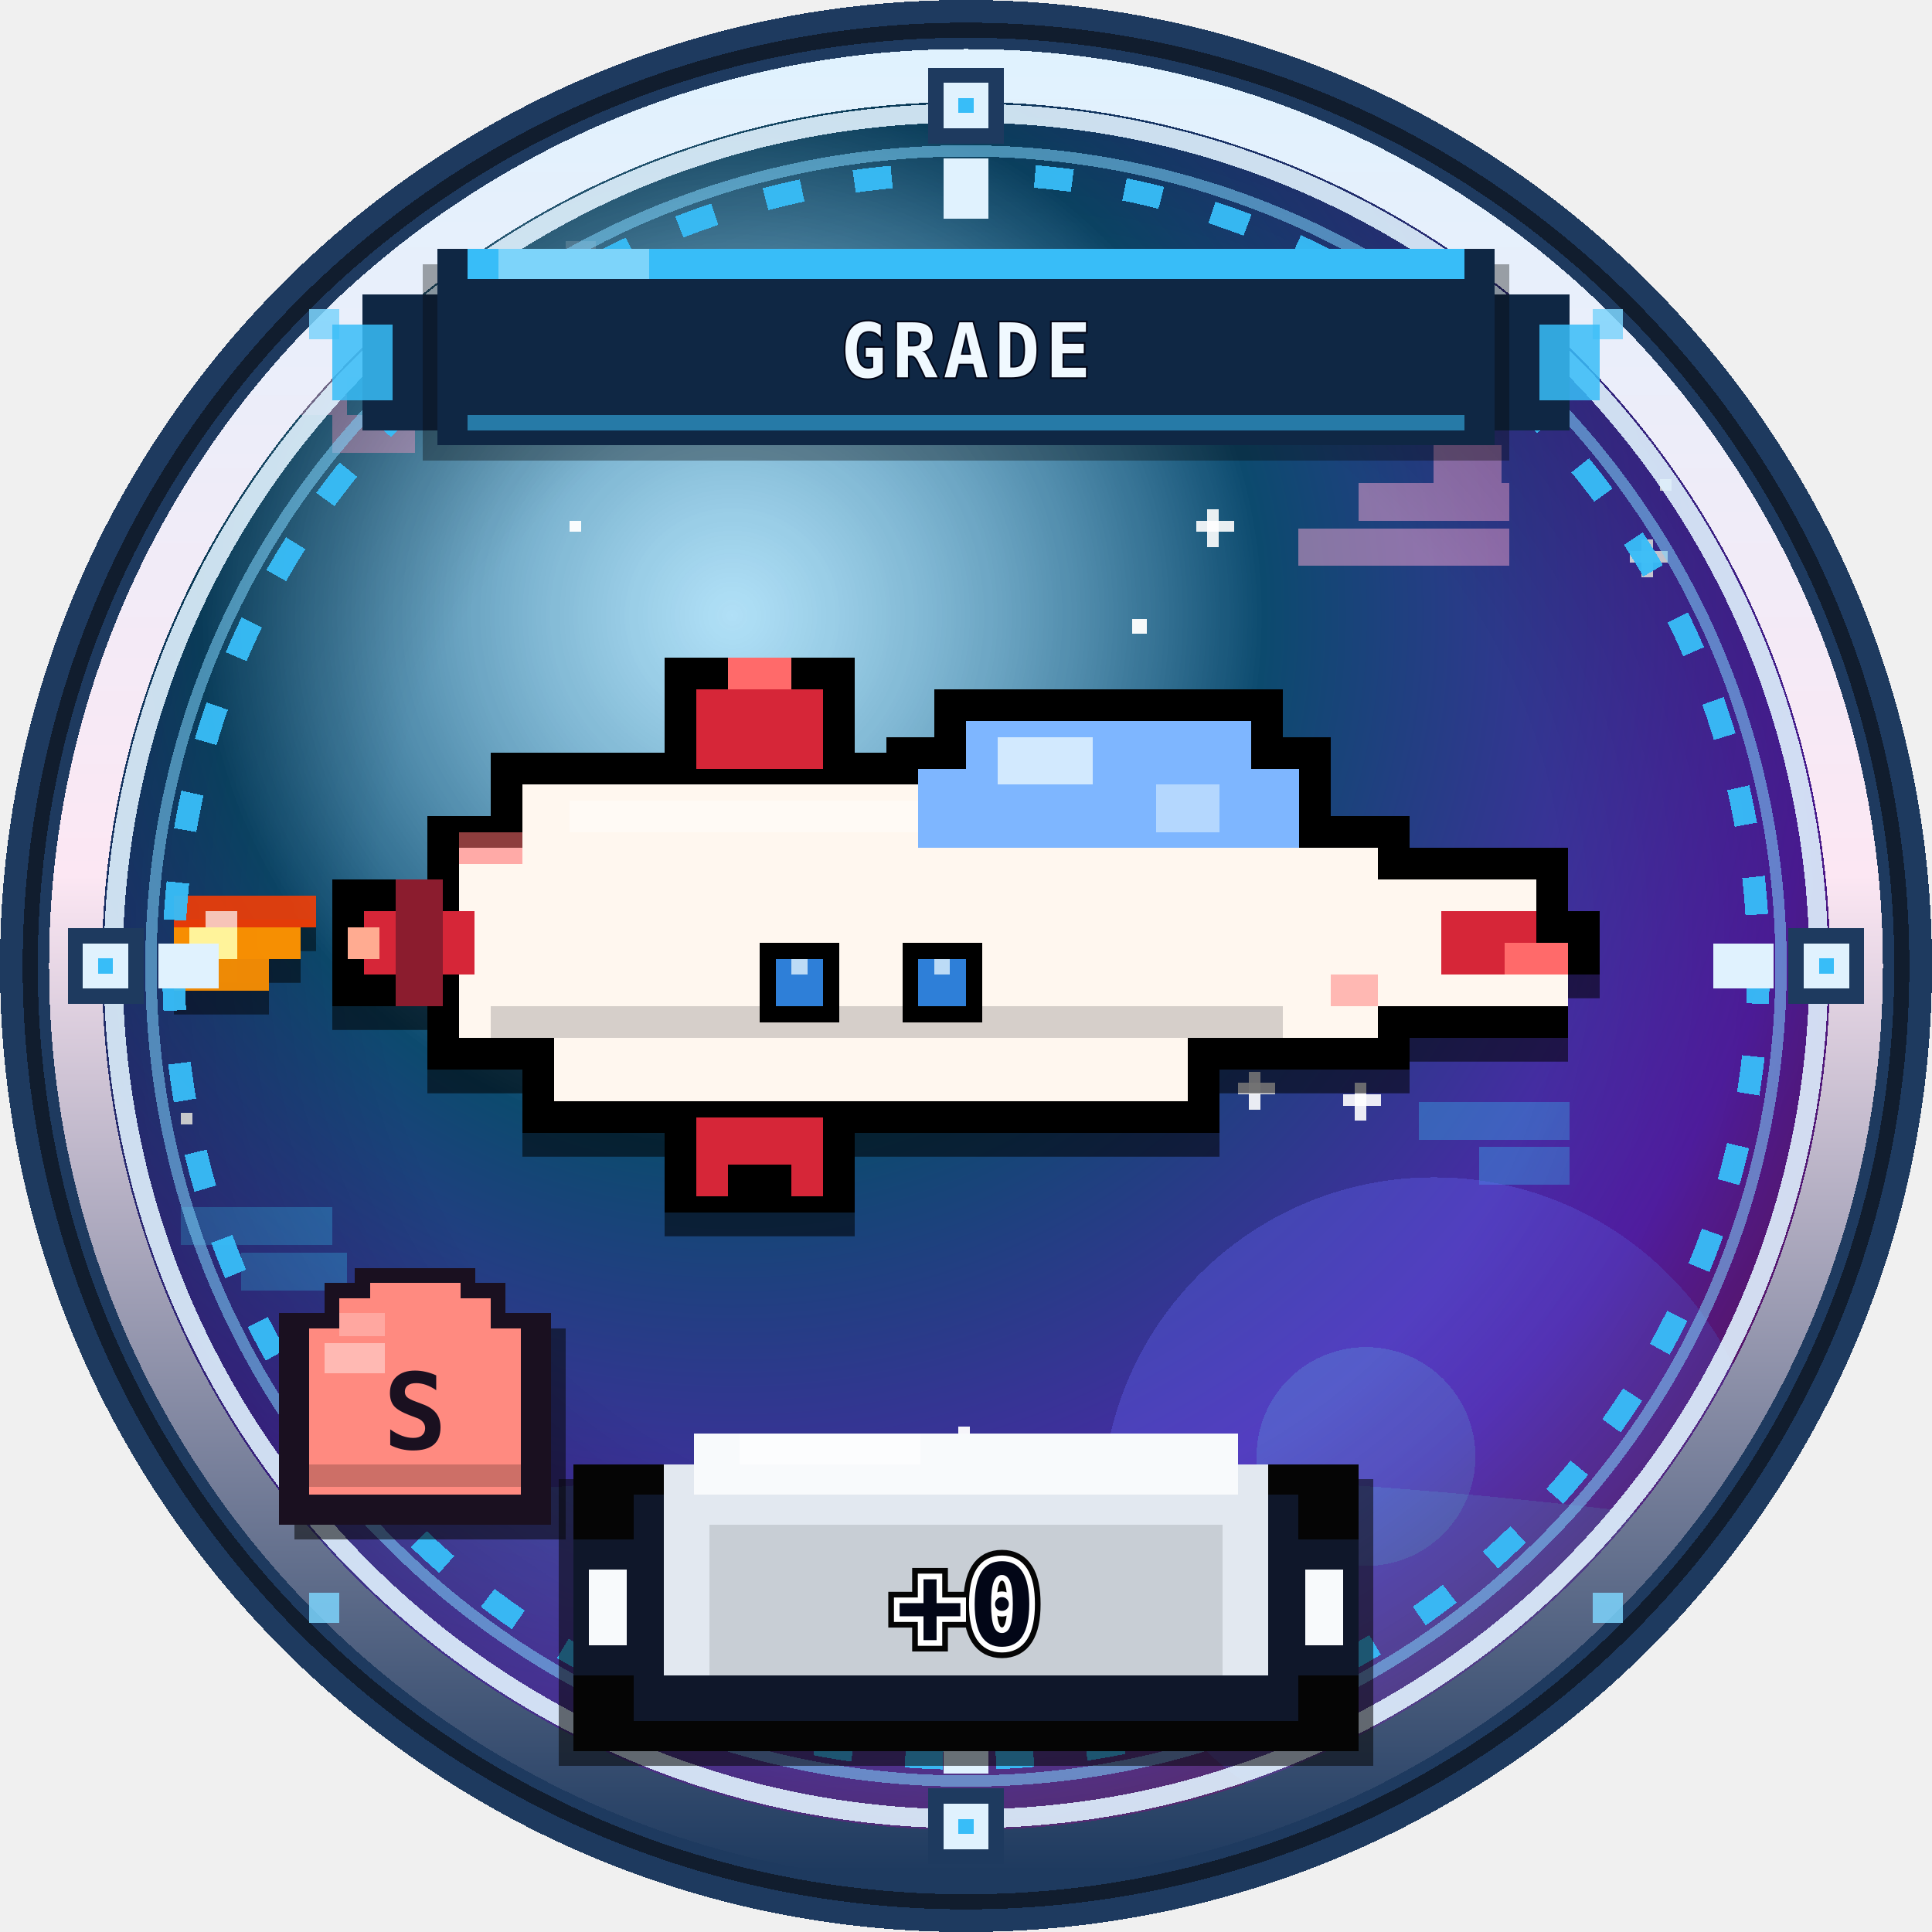
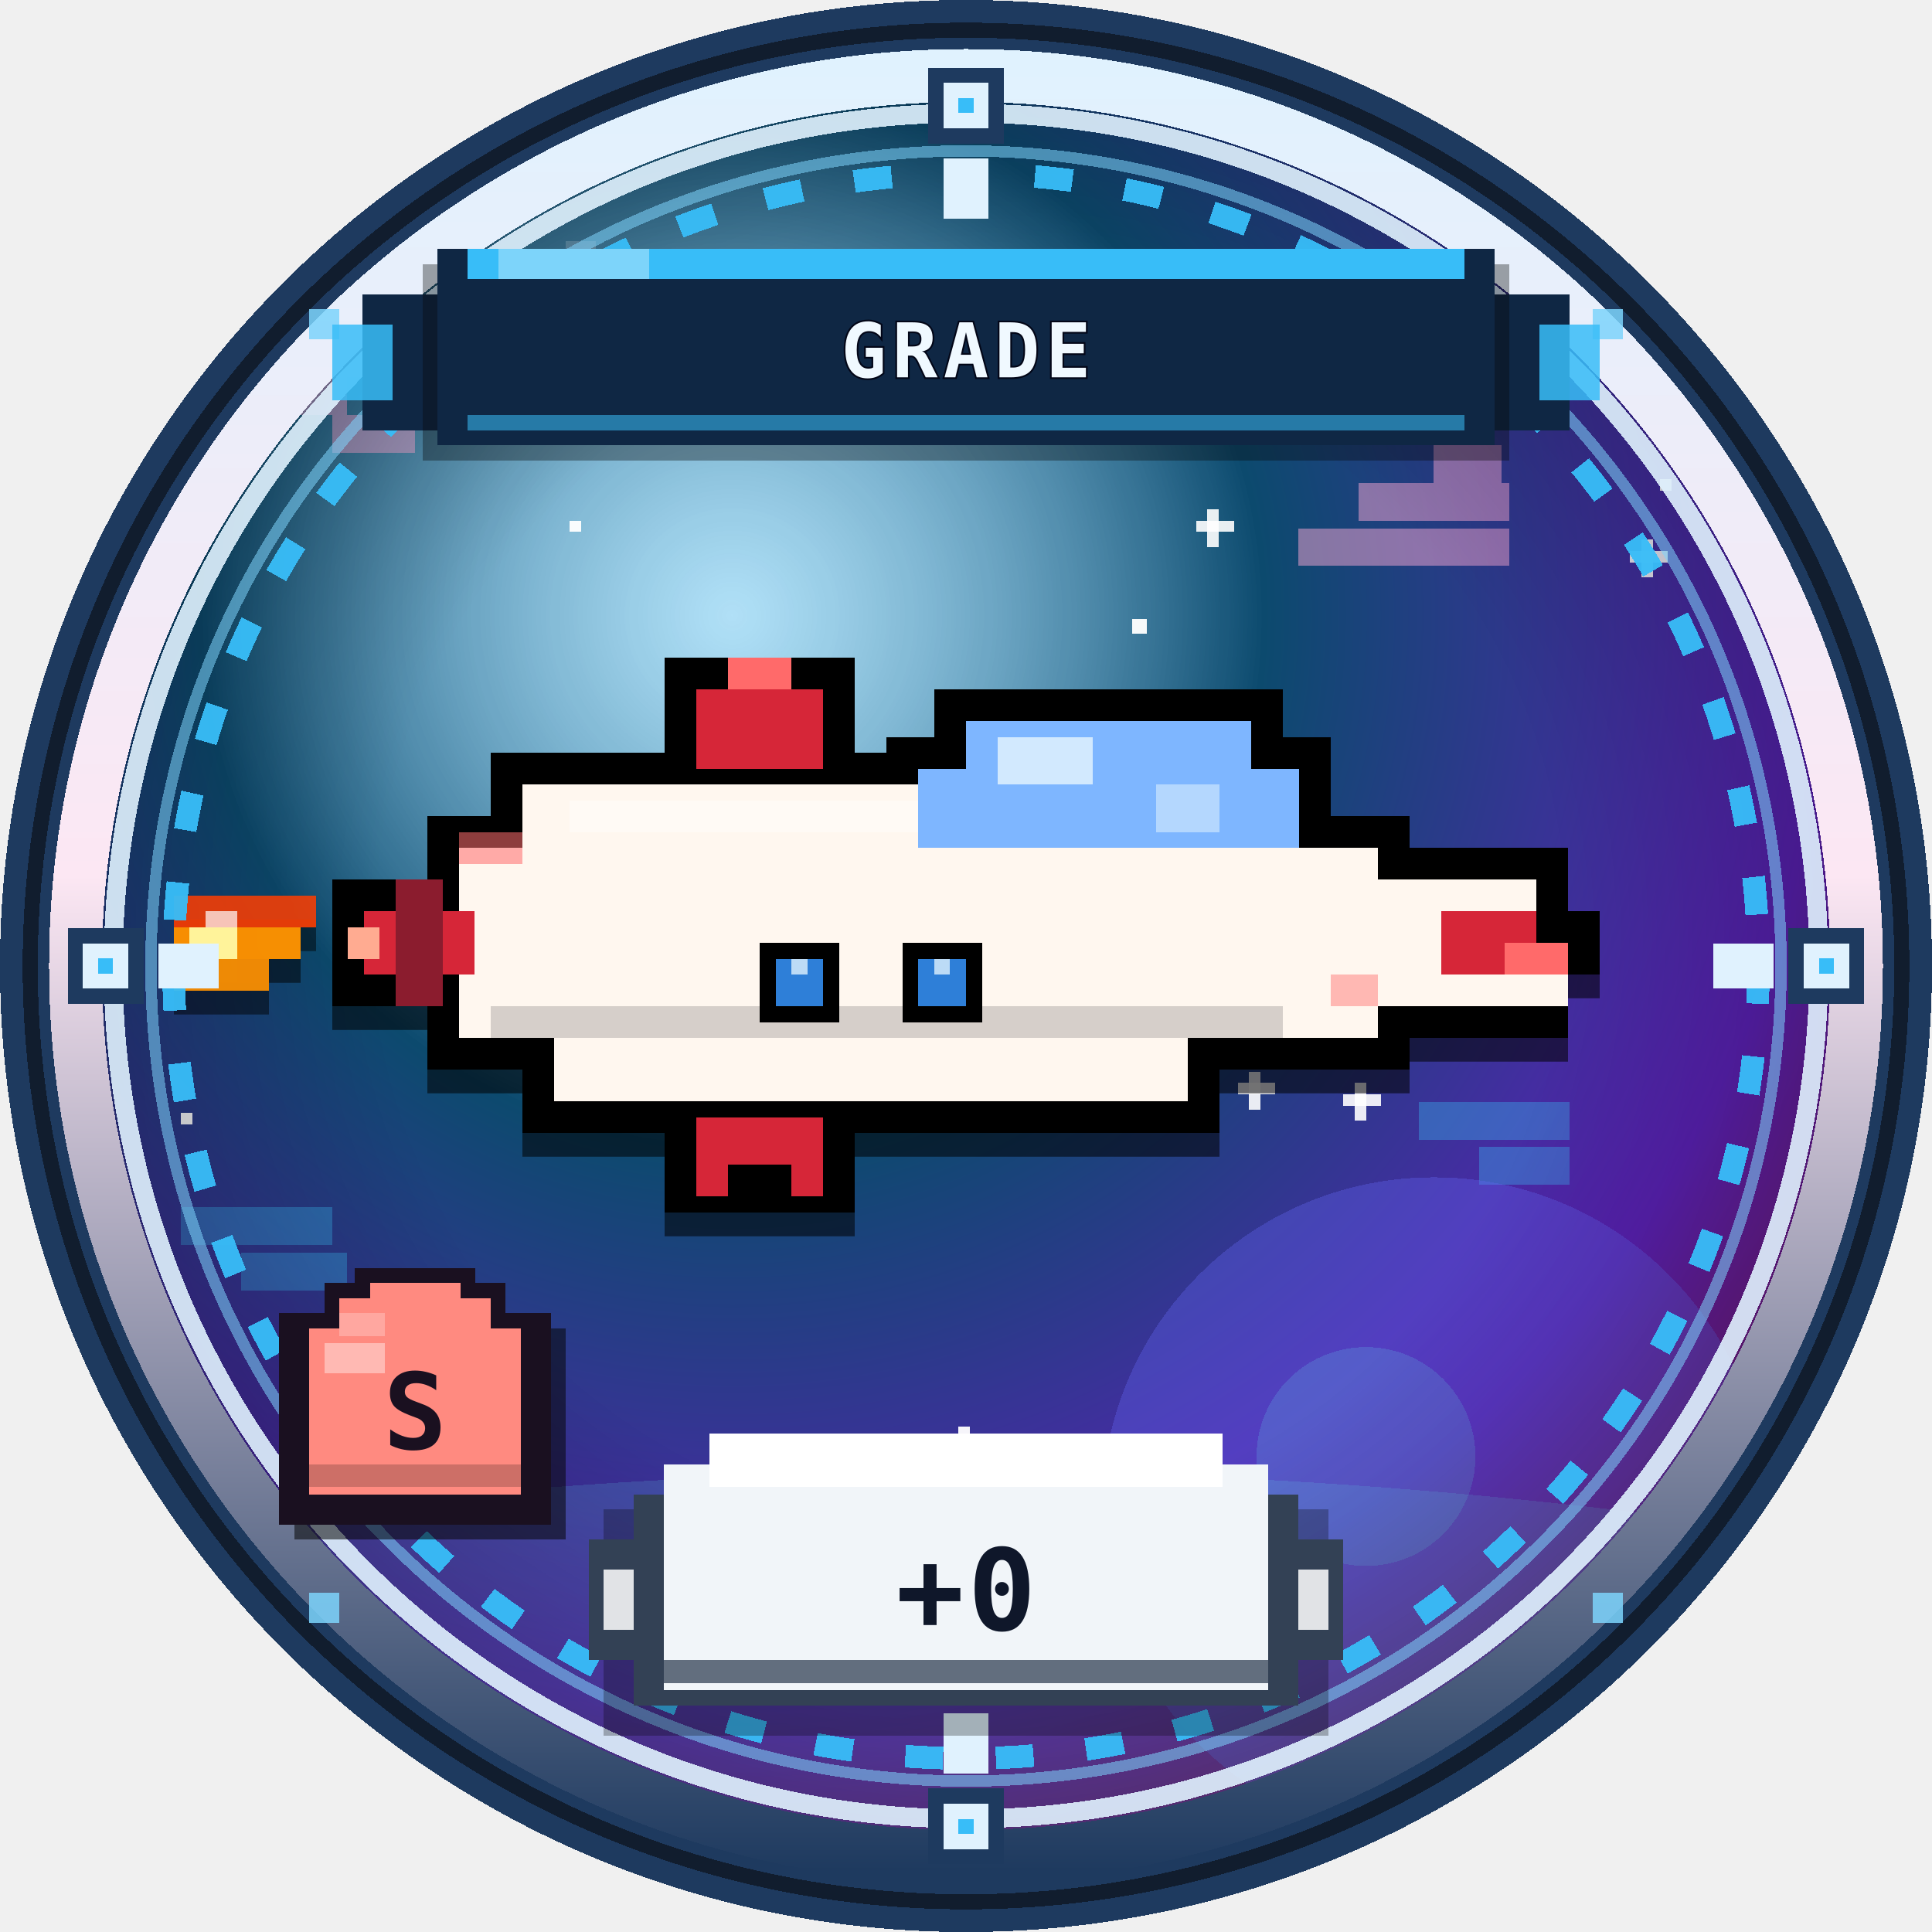
<svg xmlns="http://www.w3.org/2000/svg" viewBox="0 0 512 512" class="w-full h-full" shape-rendering="crispEdges">
  <defs>
    <radialGradient id="bg_badge_83" cx="38%" cy="32%" r="78%">
      <stop offset="0%" stop-color="#7dd3fc" stop-opacity="0.55" />
      <stop offset="35%" stop-color="#0c4a6e" />
      <stop offset="72%" stop-color="#5b21b6" />
      <stop offset="100%" stop-color="#9d174d" />
    </radialGradient>
    <linearGradient id="hull_badge_83" x1="0%" y1="0%" x2="100%" y2="0%">
      <stop offset="0%" stop-color="#e0e0e0" />
      <stop offset="50%" stop-color="#ffffff" />
      <stop offset="100%" stop-color="#d0d0d0" />
    </linearGradient>
    <linearGradient id="frame_badge_83" x1="0%" y1="0%" x2="100%" y2="100%">
      <stop offset="0%" stop-color="#e0f2fe" />
      <stop offset="50%" stop-color="#fce7f3" />
      <stop offset="100%" stop-color="#fef9c3" />
    </linearGradient>
    <linearGradient id="rim_badge_83" x1="0%" y1="0%" x2="0%" y2="100%">
      <stop offset="0%" stop-color="#e0f2fe" />
      <stop offset="45%" stop-color="#fce7f3" />
      <stop offset="100%" stop-color="#1e3a5f" />
    </linearGradient>
    <radialGradient id="vignette_badge_83" cx="50%" cy="48%" r="55%">
      <stop offset="55%" stop-color="#000000" stop-opacity="0" />
      <stop offset="100%" stop-color="#000000" stop-opacity="0.42" />
    </radialGradient>
    <filter id="shadow_badge_83" x="-50%" y="-50%" width="200%" height="200%">
      <feDropShadow dx="0" dy="6" stdDeviation="0" flood-color="#000" flood-opacity="0.55" />
    </filter>
    <filter id="glow_badge_83">
      <feGaussianBlur stdDeviation="1.2" result="blur" />
      <feComposite in="SourceGraphic" in2="blur" operator="over" />
    </filter>
    <filter id="text_glow_badge_83" x="-50%" y="-50%" width="200%" height="200%">
      <feGaussianBlur stdDeviation="2" result="blur" />
      <feMerge>
        <feMergeNode in="blur" />
        <feMergeNode in="SourceGraphic" />
      </feMerge>
    </filter>
    <clipPath id="clip_badge_83">
      <circle cx="256" cy="256" r="236" />
    </clipPath>
  </defs>
  <g clip-path="url(#clip_badge_83)">
    <rect width="512" height="512" fill="url(#bg_badge_83)" />
    <g fill="#ffffff" shape-rendering="crispEdges">
      <rect x="254" y="378" width="3" height="3" fill-opacity="0.95" />
      <rect x="48" y="295" width="3" height="3" fill-opacity="0.95" />
      <rect x="402" y="57" width="3" height="3" fill-opacity="0.95" />
      <rect x="399" y="229" width="10" height="3" fill-opacity="0.9" />
      <rect x="402" y="226" width="3" height="10" fill-opacity="0.9" />
      <rect x="440" y="127" width="3" height="3" fill-opacity="0.95" />
      <rect x="385" y="46" width="10" height="3" fill-opacity="0.9" />
      <rect x="388" y="43" width="3" height="10" fill-opacity="0.9" />
      <rect x="186" y="265" width="4" height="4" fill-opacity="0.95" />
      <rect x="175" y="217" width="4" height="4" fill-opacity="0.85" />
      <rect x="171" y="221" width="12" height="4" fill-opacity="0.85" />
      <rect x="175" y="225" width="4" height="4" fill-opacity="0.85" />
      <rect x="300" y="164" width="4" height="4" fill-opacity="0.95" />
      <rect x="356" y="290" width="10" height="3" fill-opacity="0.9" />
      <rect x="359" y="287" width="3" height="10" fill-opacity="0.9" />
      <rect x="450" y="87" width="4" height="4" fill-opacity="0.95" />
      <rect x="328" y="287" width="10" height="3" fill-opacity="0.9" />
      <rect x="331" y="284" width="3" height="10" fill-opacity="0.9" />
      <rect x="243" y="259" width="4" height="4" fill-opacity="0.95" />
      <rect x="151" y="138" width="3" height="3" fill-opacity="0.95" />
      <rect x="309" y="267" width="3" height="3" fill-opacity="0.95" />
      <rect x="432" y="146" width="10" height="3" fill-opacity="0.9" />
      <rect x="435" y="143" width="3" height="10" fill-opacity="0.9" />
      <rect x="220" y="100" width="4" height="4" fill-opacity="0.85" />
      <rect x="216" y="104" width="12" height="4" fill-opacity="0.85" />
      <rect x="220" y="108" width="4" height="4" fill-opacity="0.85" />
      <rect x="317" y="138" width="10" height="3" fill-opacity="0.9" />
      <rect x="320" y="135" width="3" height="10" fill-opacity="0.9" />
    </g>
    <g opacity="0.5" shape-rendering="crispEdges">
      <g fill="#f9a8d4">
        <rect x="56" y="100" width="36" height="10" />
        <rect x="72" y="90" width="44" height="10" />
        <rect x="88" y="110" width="22" height="10" />
        <rect x="360" y="128" width="40" height="10" />
        <rect x="344" y="140" width="56" height="10" />
        <rect x="380" y="118" width="18" height="10" />
      </g>
      <g fill="#38bdf8" opacity="0.7">
        <rect x="48" y="320" width="40" height="10" />
        <rect x="64" y="332" width="28" height="10" />
        <rect x="376" y="292" width="40" height="10" />
        <rect x="392" y="304" width="24" height="10" />
      </g>
      <g fill="url(#frame_badge_83)" opacity="0.45">
        <rect x="150" y="64" width="8" height="8" />
        <rect x="348" y="84" width="8" height="8" />
        <rect x="120" y="250" width="8" height="8" />
        <rect x="300" y="230" width="8" height="8" />
        <rect x="200" y="300" width="6" height="6" />
      </g>
    </g>
    <circle cx="380" cy="400" r="88" fill="#6366f1" fill-opacity="0.35" />
    <circle cx="362" cy="386" r="29" fill="#67e8f9" fill-opacity="0.18" />
    <path d="M-40 420 Q256 360 552 420 V520 H-40 Z" fill="#67e8f9" fill-opacity="0.16" />
    <rect width="512" height="512" fill="url(#vignette_badge_83)" />
  </g>
  <g transform="translate(256, 252) scale(1.05)" filter="url(#shadow_badge_83)">
    <g transform="translate(20, -2)" shape-rendering="crispEdges">
      <rect x="-140" y="-48" width="200" height="16" fill="#050505" />
      <rect x="-156" y="-32" width="248" height="64" fill="#050505" />
      <rect x="-132" y="32" width="176" height="16" fill="#050505" />
      <rect x="92" y="-24" width="40" height="48" fill="#050505" />
      <rect x="124" y="-8" width="16" height="16" fill="#050505" />
      <rect x="-180" y="-16" width="28" height="32" fill="#050505" />
      <rect x="-96" y="-72" width="48" height="28" fill="#050505" />
      <rect x="-96" y="40" width="48" height="28" fill="#050505" />
      <rect x="-28" y="-64" width="88" height="20" fill="#050505" />
      <rect x="-40" y="-52" width="112" height="28" fill="#050505" />
      <rect x="-132" y="-40" width="184" height="16" fill="#fff7ef" />
      <rect x="-148" y="-24" width="232" height="48" fill="#fff7ef" />
      <rect x="-124" y="24" width="160" height="16" fill="#fff7ef" />
      <rect x="84" y="-16" width="40" height="32" fill="#fff7ef" />
      <rect x="116" y="0" width="16" height="16" fill="#fff7ef" />
      <rect x="-140" y="16" width="200" height="8" fill="#1a1a22" opacity="0.18" />
      <rect x="-120" y="-36" width="140" height="8" fill="#ffffff" opacity="0.35" />
      <rect x="-88" y="-64" width="32" height="20" fill="#d62839" />
      <rect x="-80" y="-72" width="16" height="8" fill="#ff6b6b" />
      <rect x="-88" y="44" width="32" height="20" fill="#d62839" />
      <rect x="-80" y="56" width="16" height="8" fill="#050505" />
      <rect x="100" y="-8" width="24" height="16" fill="#d62839" />
      <rect x="116" y="0" width="16" height="8" fill="#ff6b6b" />
      <rect x="-172" y="-8" width="28" height="16" fill="#d62839" />
      <rect x="-164" y="-16" width="12" height="32" fill="#8b1e2d" />
      <rect x="-176" y="-4" width="8" height="8" fill="#ffab91" />
      <rect x="-20" y="-56" width="72" height="16" fill="#7eb6ff" />
      <rect x="-32" y="-44" width="96" height="20" fill="#7eb6ff" />
      <rect x="-12" y="-52" width="24" height="12" fill="#e0f2fe" opacity="0.85" />
      <rect x="28" y="-40" width="16" height="12" fill="#e0f2fe" opacity="0.55" />
      <rect x="-72" y="0" width="20" height="20" fill="#050505" />
      <rect x="-68" y="4" width="12" height="12" fill="#2f7fd8" />
      <rect x="-64" y="4" width="4" height="4" fill="#e0f2fe" opacity="0.8" />
      <rect x="-36" y="0" width="20" height="20" fill="#050505" />
      <rect x="-32" y="4" width="12" height="12" fill="#2f7fd8" />
      <rect x="-28" y="4" width="4" height="4" fill="#e0f2fe" opacity="0.8" />
      <rect x="-148" y="-28" width="16" height="8" fill="#ff6b6b" opacity="0.55" />
      <rect x="72" y="8" width="12" height="8" fill="#ff6b6b" opacity="0.45" />
      <rect x="-220" y="-12" width="36" height="8" fill="#ff3d00" opacity="0.85" />
      <rect x="-220" y="-4" width="32" height="8" fill="#ff9100" opacity="0.95" />
      <rect x="-220" y="4" width="24" height="8" fill="#ff9100" opacity="0.9" />
      <rect x="-216" y="-4" width="12" height="8" fill="#fff59d" opacity="0.98" />
      <rect x="-212" y="-8" width="8" height="4" fill="#ffffff" opacity="0.7" />
    </g>
  </g>
  <g shape-rendering="crispEdges" id="frame_badge_83_chrome">
    <circle cx="256" cy="256" r="248" fill="none" stroke="#1e3a5f" stroke-width="16" />
    <circle cx="256" cy="256" r="248" fill="none" stroke="#050505" stroke-width="4" opacity="0.55" />
    <circle cx="256" cy="256" r="236" fill="none" stroke="url(#rim_badge_83)" stroke-width="14" />
    <circle cx="256" cy="256" r="226" fill="none" stroke="#e0f2fe" stroke-width="5" opacity="0.9" />
    <circle cx="256" cy="256" r="216" fill="none" stroke="#7dd3fc" stroke-width="3" opacity="0.55" />
    <circle cx="256" cy="256" r="210" fill="none" stroke="#38bdf8" stroke-width="6" stroke-dasharray="10 14" opacity="0.95" />
    <rect x="250" y="42" width="12" height="16" fill="#e0f2fe" />
    <rect x="250" y="454" width="12" height="16" fill="#e0f2fe" />
    <rect x="42" y="250" width="16" height="12" fill="#e0f2fe" />
    <rect x="454" y="250" width="16" height="12" fill="#e0f2fe" />
    <rect x="246" y="18" width="20" height="20" fill="#1e3a5f" />
    <rect x="250" y="22" width="12" height="12" fill="#e0f2fe" />
    <rect x="254" y="26" width="4" height="4" fill="#38bdf8" />
    <rect x="474" y="246" width="20" height="20" fill="#1e3a5f" />
    <rect x="478" y="250" width="12" height="12" fill="#e0f2fe" />
    <rect x="482" y="254" width="4" height="4" fill="#38bdf8" />
    <rect x="246" y="474" width="20" height="20" fill="#1e3a5f" />
    <rect x="250" y="478" width="12" height="12" fill="#e0f2fe" />
    <rect x="254" y="482" width="4" height="4" fill="#38bdf8" />
    <rect x="18" y="246" width="20" height="20" fill="#1e3a5f" />
    <rect x="22" y="250" width="12" height="12" fill="#e0f2fe" />
    <rect x="26" y="254" width="4" height="4" fill="#38bdf8" />
    <rect x="82" y="82" width="8" height="8" fill="#7dd3fc" opacity="0.85" />
    <rect x="422" y="82" width="8" height="8" fill="#7dd3fc" opacity="0.85" />
    <rect x="82" y="422" width="8" height="8" fill="#7dd3fc" opacity="0.85" />
    <rect x="422" y="422" width="8" height="8" fill="#7dd3fc" opacity="0.85" />
  </g>
  <g shape-rendering="crispEdges" id="name_badge_83">
    <rect x="96" y="78" width="20" height="36" fill="#0f2744" />
    <rect x="396" y="78" width="20" height="36" fill="#0f2744" />
    <rect x="88" y="86" width="16" height="20" fill="#38bdf8" opacity="0.85" />
    <rect x="408" y="86" width="16" height="20" fill="#38bdf8" opacity="0.85" />
    <rect x="112" y="70" width="288" height="52" fill="#050505" opacity="0.35" />
    <rect x="116" y="66" width="280" height="52" fill="#0f2744" />
    <rect x="124" y="74" width="264" height="36" fill="#0f2744" />
    <rect x="124" y="66" width="264" height="8" fill="#38bdf8" />
    <rect x="132" y="66" width="40" height="8" fill="#ffffff" opacity="0.35" />
    <rect x="124" y="110" width="264" height="4" fill="#38bdf8" opacity="0.55" />
    <text x="256" y="100" font-family="Galmuri11, monospace" font-size="20" font-weight="bold" fill="#f0f9ff" stroke="#020617" stroke-width="0.9" paint-order="stroke" text-anchor="middle" letter-spacing="1.5">GRADE</text>
  </g>
  <g shape-rendering="crispEdges" id="grade_badge_83">
    <rect x="78" y="352" width="72" height="56" fill="#050505" opacity="0.55" />
    <rect x="74" y="348" width="72" height="56" fill="#1a1020" />
    <rect x="86" y="340" width="48" height="12" fill="#1a1020" />
    <rect x="94" y="336" width="32" height="8" fill="#1a1020" />
    <rect x="82" y="352" width="56" height="44" fill="#ff8a80" />
    <rect x="90" y="344" width="40" height="12" fill="#ff8a80" />
    <rect x="98" y="340" width="24" height="8" fill="#ff8a80" />
    <rect x="86" y="356" width="16" height="8" fill="#ffffff" opacity="0.4" />
    <rect x="90" y="348" width="12" height="6" fill="#ffffff" opacity="0.25" />
    <rect x="82" y="388" width="56" height="6" fill="#050505" opacity="0.2" />
    <text x="110" y="384" font-family="Galmuri11, monospace" font-size="28" font-weight="bold" fill="#1a1020" text-anchor="middle">S</text>
  </g>
  <g shape-rendering="crispEdges" id="enhance_badge_83">
-     <rect x="148" y="392" width="216" height="76" fill="#050505" opacity="0.55" />
-     <rect x="152" y="388" width="208" height="76" fill="#050505" />
-     <rect x="152" y="408" width="18" height="36" fill="#0f172a" />
-     <rect x="342" y="408" width="18" height="36" fill="#0f172a" />
-     <rect x="156" y="416" width="10" height="20" fill="#f8fafc" />
-     <rect x="346" y="416" width="10" height="20" fill="#f8fafc" />
-     <rect x="168" y="396" width="176" height="60" fill="#0f172a" />
-     <rect x="176" y="388" width="160" height="64" fill="#e2e8f0" />
-     <rect x="184" y="380" width="144" height="16" fill="#f8fafc" />
-     <rect x="196" y="380" width="48" height="8" fill="#ffffff" opacity="0.55" />
-     <rect x="188" y="404" width="136" height="40" fill="#050505" opacity="0.12" />
-     <rect x="176" y="444" width="160" height="8" fill="#0f172a" />
-     <text x="256" y="436" font-family="Galmuri11, monospace" font-size="30" font-weight="bold" fill="none" stroke="#050505" stroke-width="6" paint-order="stroke" text-anchor="middle" letter-spacing="1">+0</text>
-     <text x="256" y="436" font-family="Galmuri11, monospace" font-size="30" font-weight="bold" fill="#020617" stroke="#ffffff" stroke-width="3" paint-order="stroke" text-anchor="middle" letter-spacing="1">+0</text>
+     <rect x="160" y="400" width="192" height="60" fill="#050505" opacity="0.28" />
+     <rect x="156" y="408" width="16" height="32" fill="#334155" />
+     <rect x="340" y="408" width="16" height="32" fill="#334155" />
+     <rect x="160" y="416" width="8" height="16" fill="#ffffff" opacity="0.85" />
+     <rect x="344" y="416" width="8" height="16" fill="#ffffff" opacity="0.85" />
+     <rect x="168" y="396" width="176" height="56" fill="#334155" />
+     <rect x="176" y="388" width="160" height="60" fill="#f1f5f9" />
+     <rect x="188" y="380" width="136" height="14" fill="#ffffff" />
+     <rect x="200" y="380" width="40" height="6" fill="#ffffff" opacity="0.45" />
+     <rect x="176" y="440" width="160" height="6" fill="#334155" opacity="0.75" />
+     <text x="256" y="432" font-family="Galmuri11, monospace" font-size="30" font-weight="bold" fill="#0f172a" text-anchor="middle" letter-spacing="1">+0</text>
  </g>
</svg>
